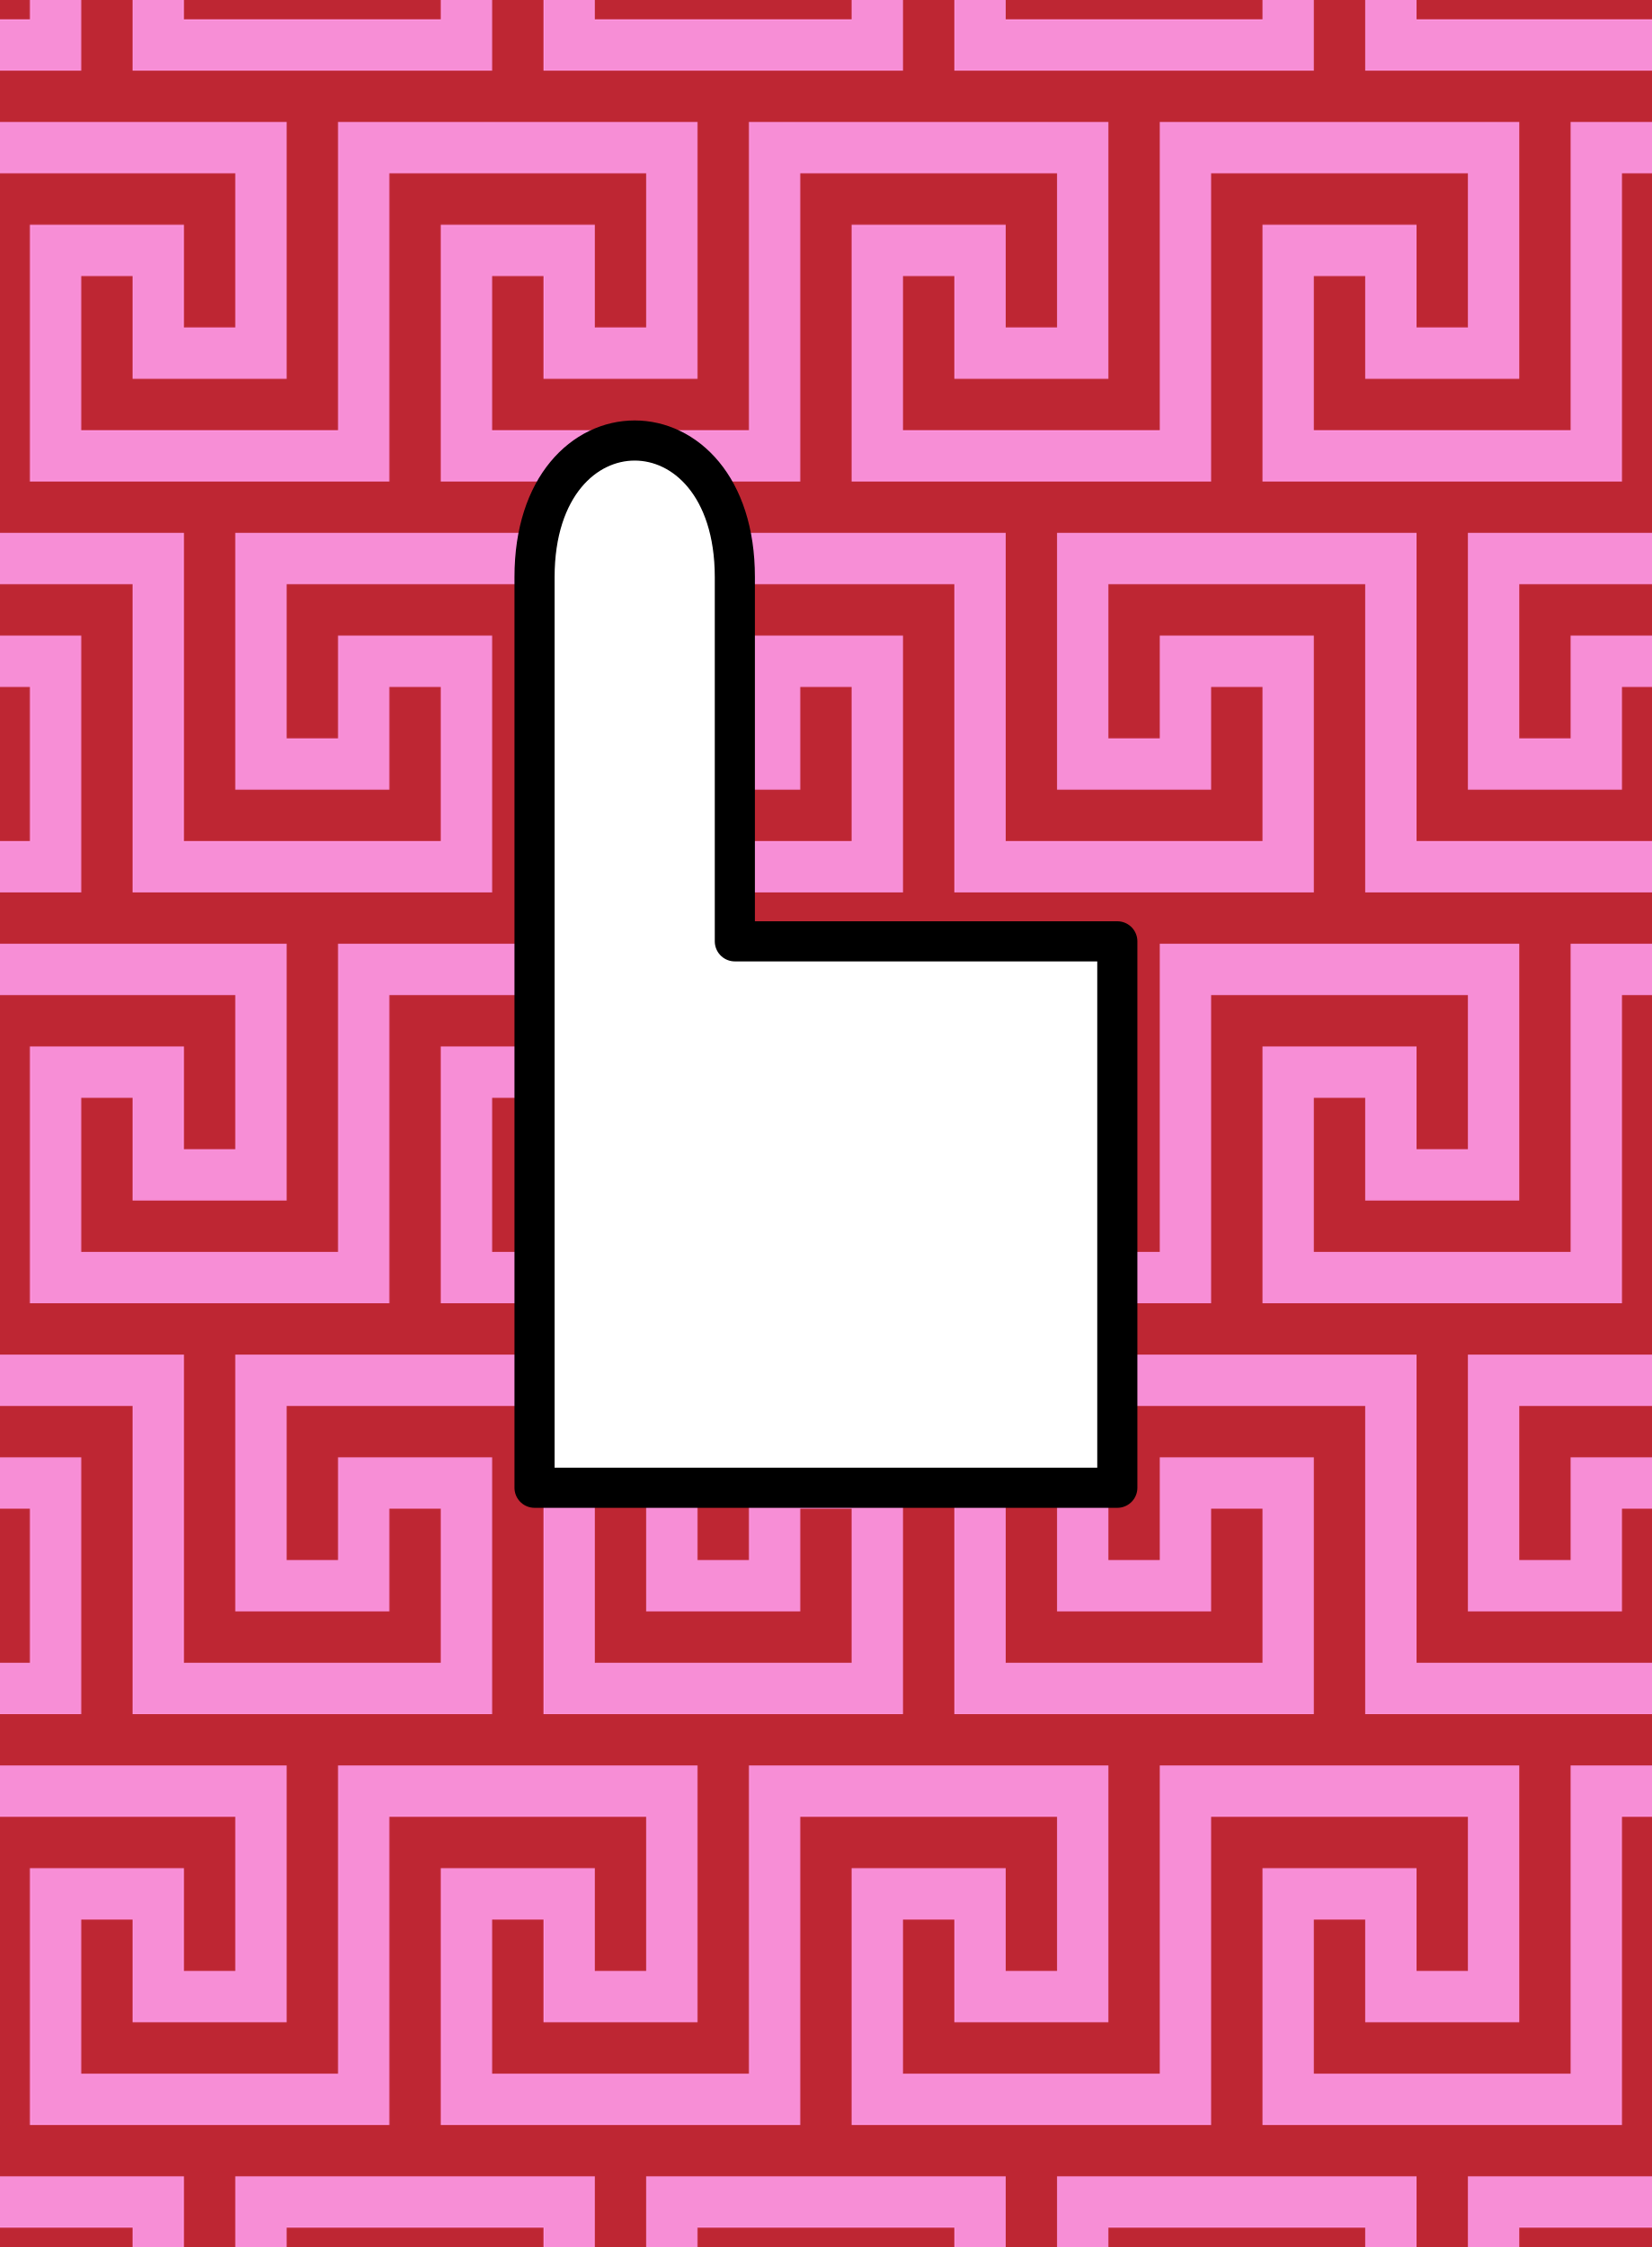
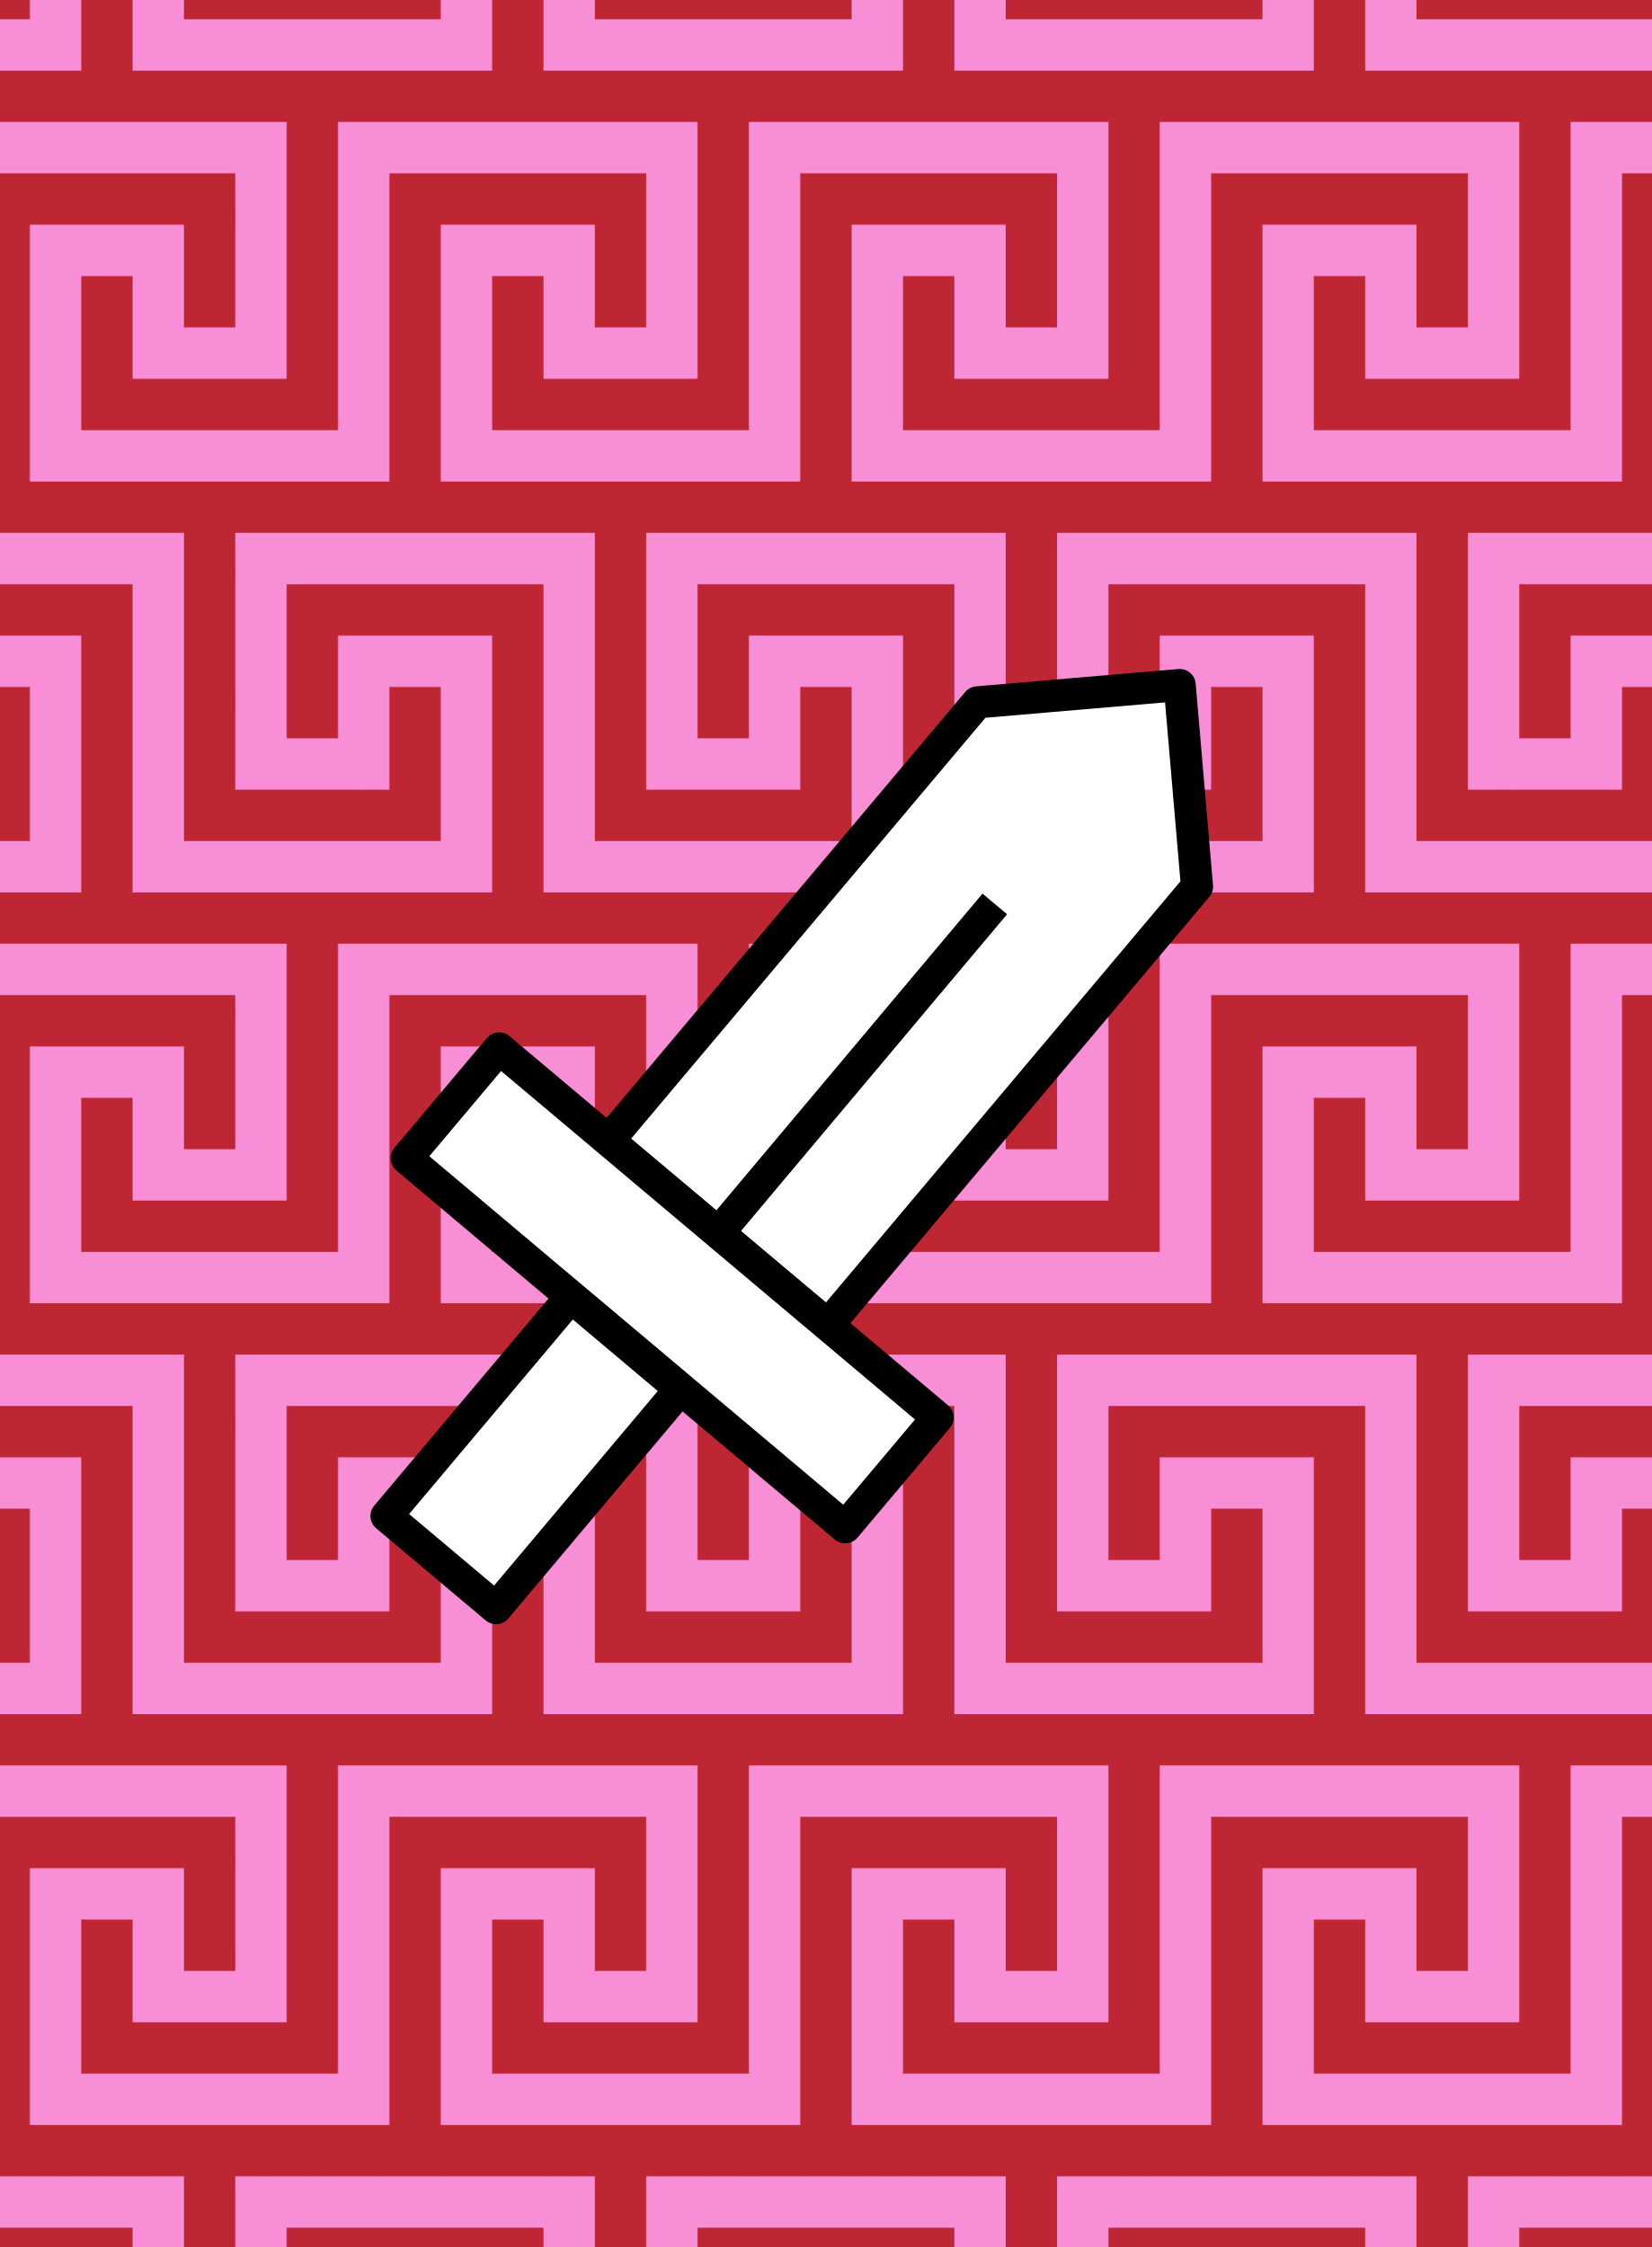
- <svg xmlns="http://www.w3.org/2000/svg" width="816px" height="1110px" viewBox="-2.5 -7.5 25 35" version="1.1">
+ <svg xmlns="http://www.w3.org/2000/svg" width="408px" height="555px" viewBox="-2.5 -7.5 25 35" version="1.1">
  <defs>
    <pattern id="pattern" x="0" y="0" width="32" height="64" patternUnits="userSpaceOnUse" patternTransform="scale(0.2 0.2)">
      <g id="Page-1" stroke="none" stroke-width="1" fill="none" fill-rule="evenodd">
        <g id="aztec" fill="#f78ed6">
          <path d="M0,28 L20,28 L20,16 L16,16 L16,24 L4,24 L4,4 L32,4 L32,32 L28,32 L28,8 L8,8 L8,20 L12,20 L12,12 L24,12 L24,32 L0,32 L0,28 Z M12,36 L32,36 L32,40 L16,40 L16,64 L0,64 L0,60 L12,60 L12,36 Z M28,48 L24,48 L24,60 L32,60 L32,64 L20,64 L20,44 L32,44 L32,56 L28,56 L28,48 Z M0,36 L8,36 L8,56 L0,56 L0,52 L4,52 L4,40 L0,40 L0,36 Z" id="Combined-Shape" />
        </g>
      </g>
    </pattern>
  </defs>
  <rect x="-3.5" y="-8.5" width="27" height="37" stroke="none" style="fill: #be2633" />
  <rect x="-3.5" y="-8.5" width="27" height="37" stroke="none" stroke-width="5px" fill="url(#pattern)" />
  <g transform="translate(-2.5,-2.5)">
    <g transform="scale(1.25,1.25)">
-       <path stroke-linejoin="round" stroke-width="0.5" fill="white" stroke="black" d="M 6.369 3.191 L 6.369 14.539 L 13.631 14.539 L 13.631 7.73 L 8.865 7.73 L 8.865 3.191 C 8.865 0.922 6.369 0.922 6.369 3.191 Z  " />
+       <g transform="scale(0.8,.8)" stroke-miterlimit="10" stroke-linejoin="round" stroke-width="0.5" fill="white" stroke="black">
+         <polygon class="cls-2" points="18.01 5.67 14.86 5.94 9.11 12.77 12.53 15.64 18.28 8.81 18.01 5.67" />
+         <polygon class="cls-2" points="5.97 13.04 7.41 11.33 14.24 17.08 12.8 18.79 7.68 14.48 5.97 13.04" />
+         <rect class="cls-2" x="5.72" y="16.51" width="4.46" height="2.23" transform="translate(-10.66 12.36) rotate(-49.92)" />
+         <line class="cls-2" x1="10.82" y1="14.21" x2="15.13" y2="9.08" />
+       </g>
    </g>
  </g>
</svg>
